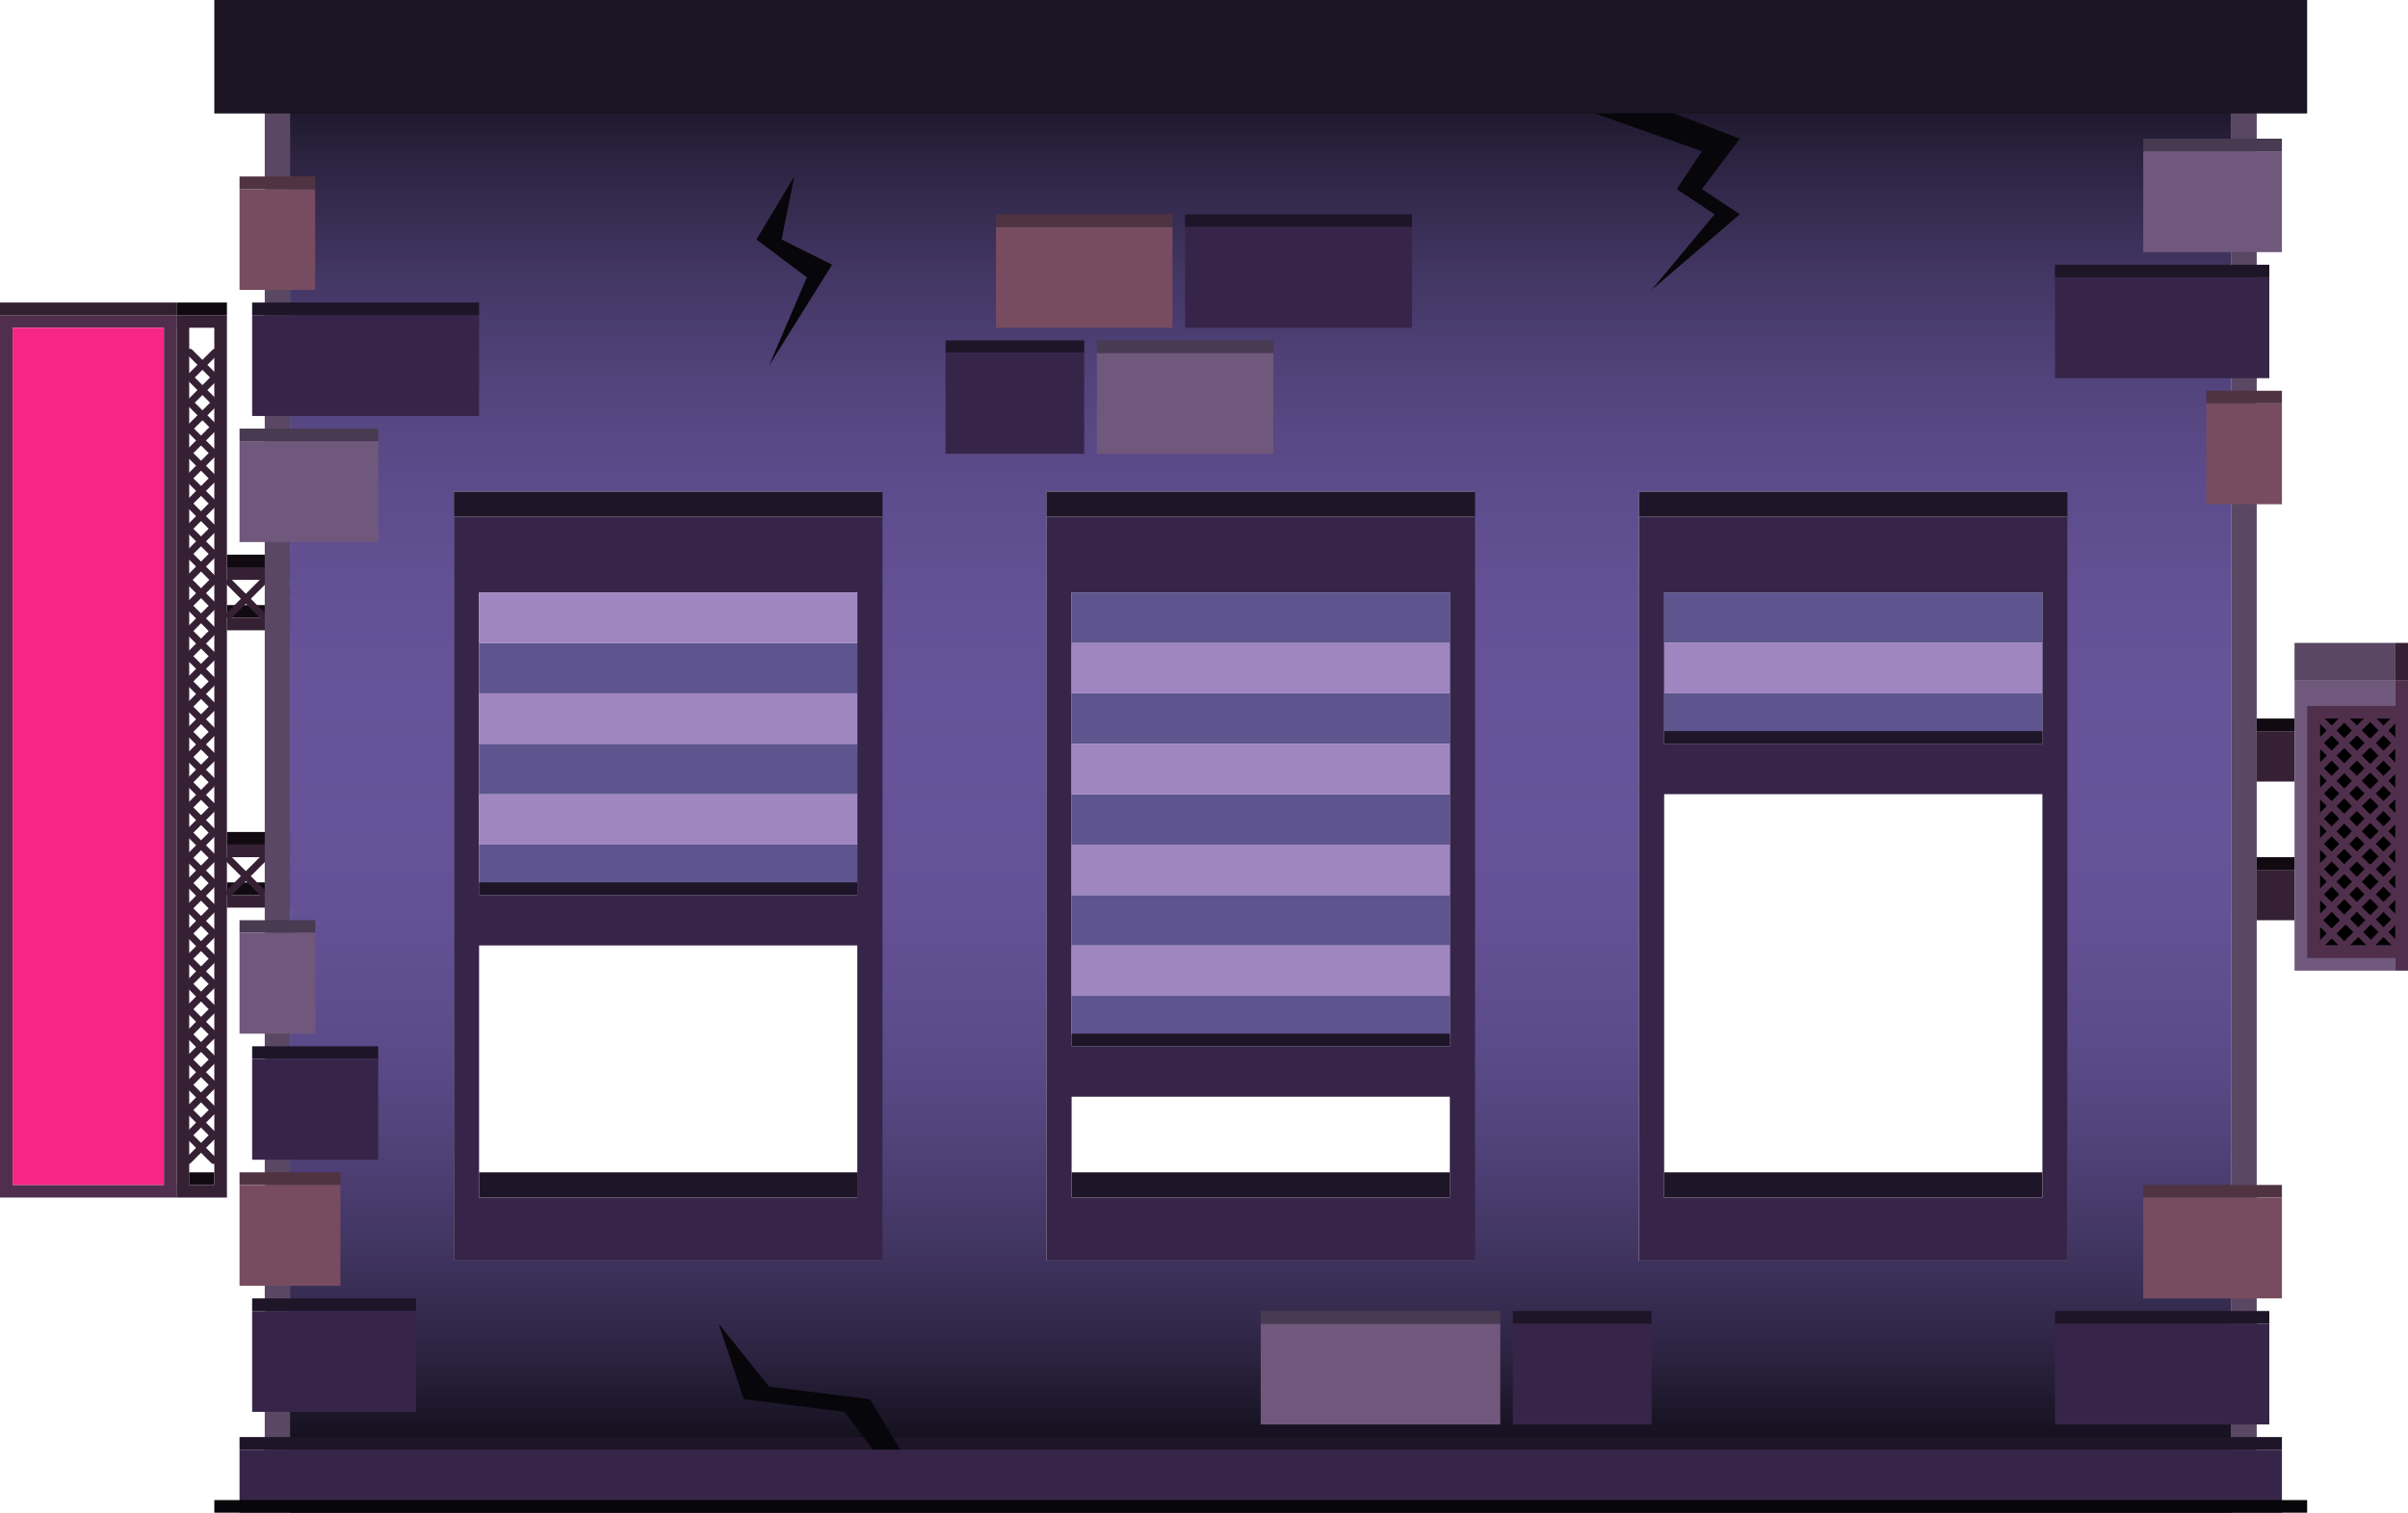
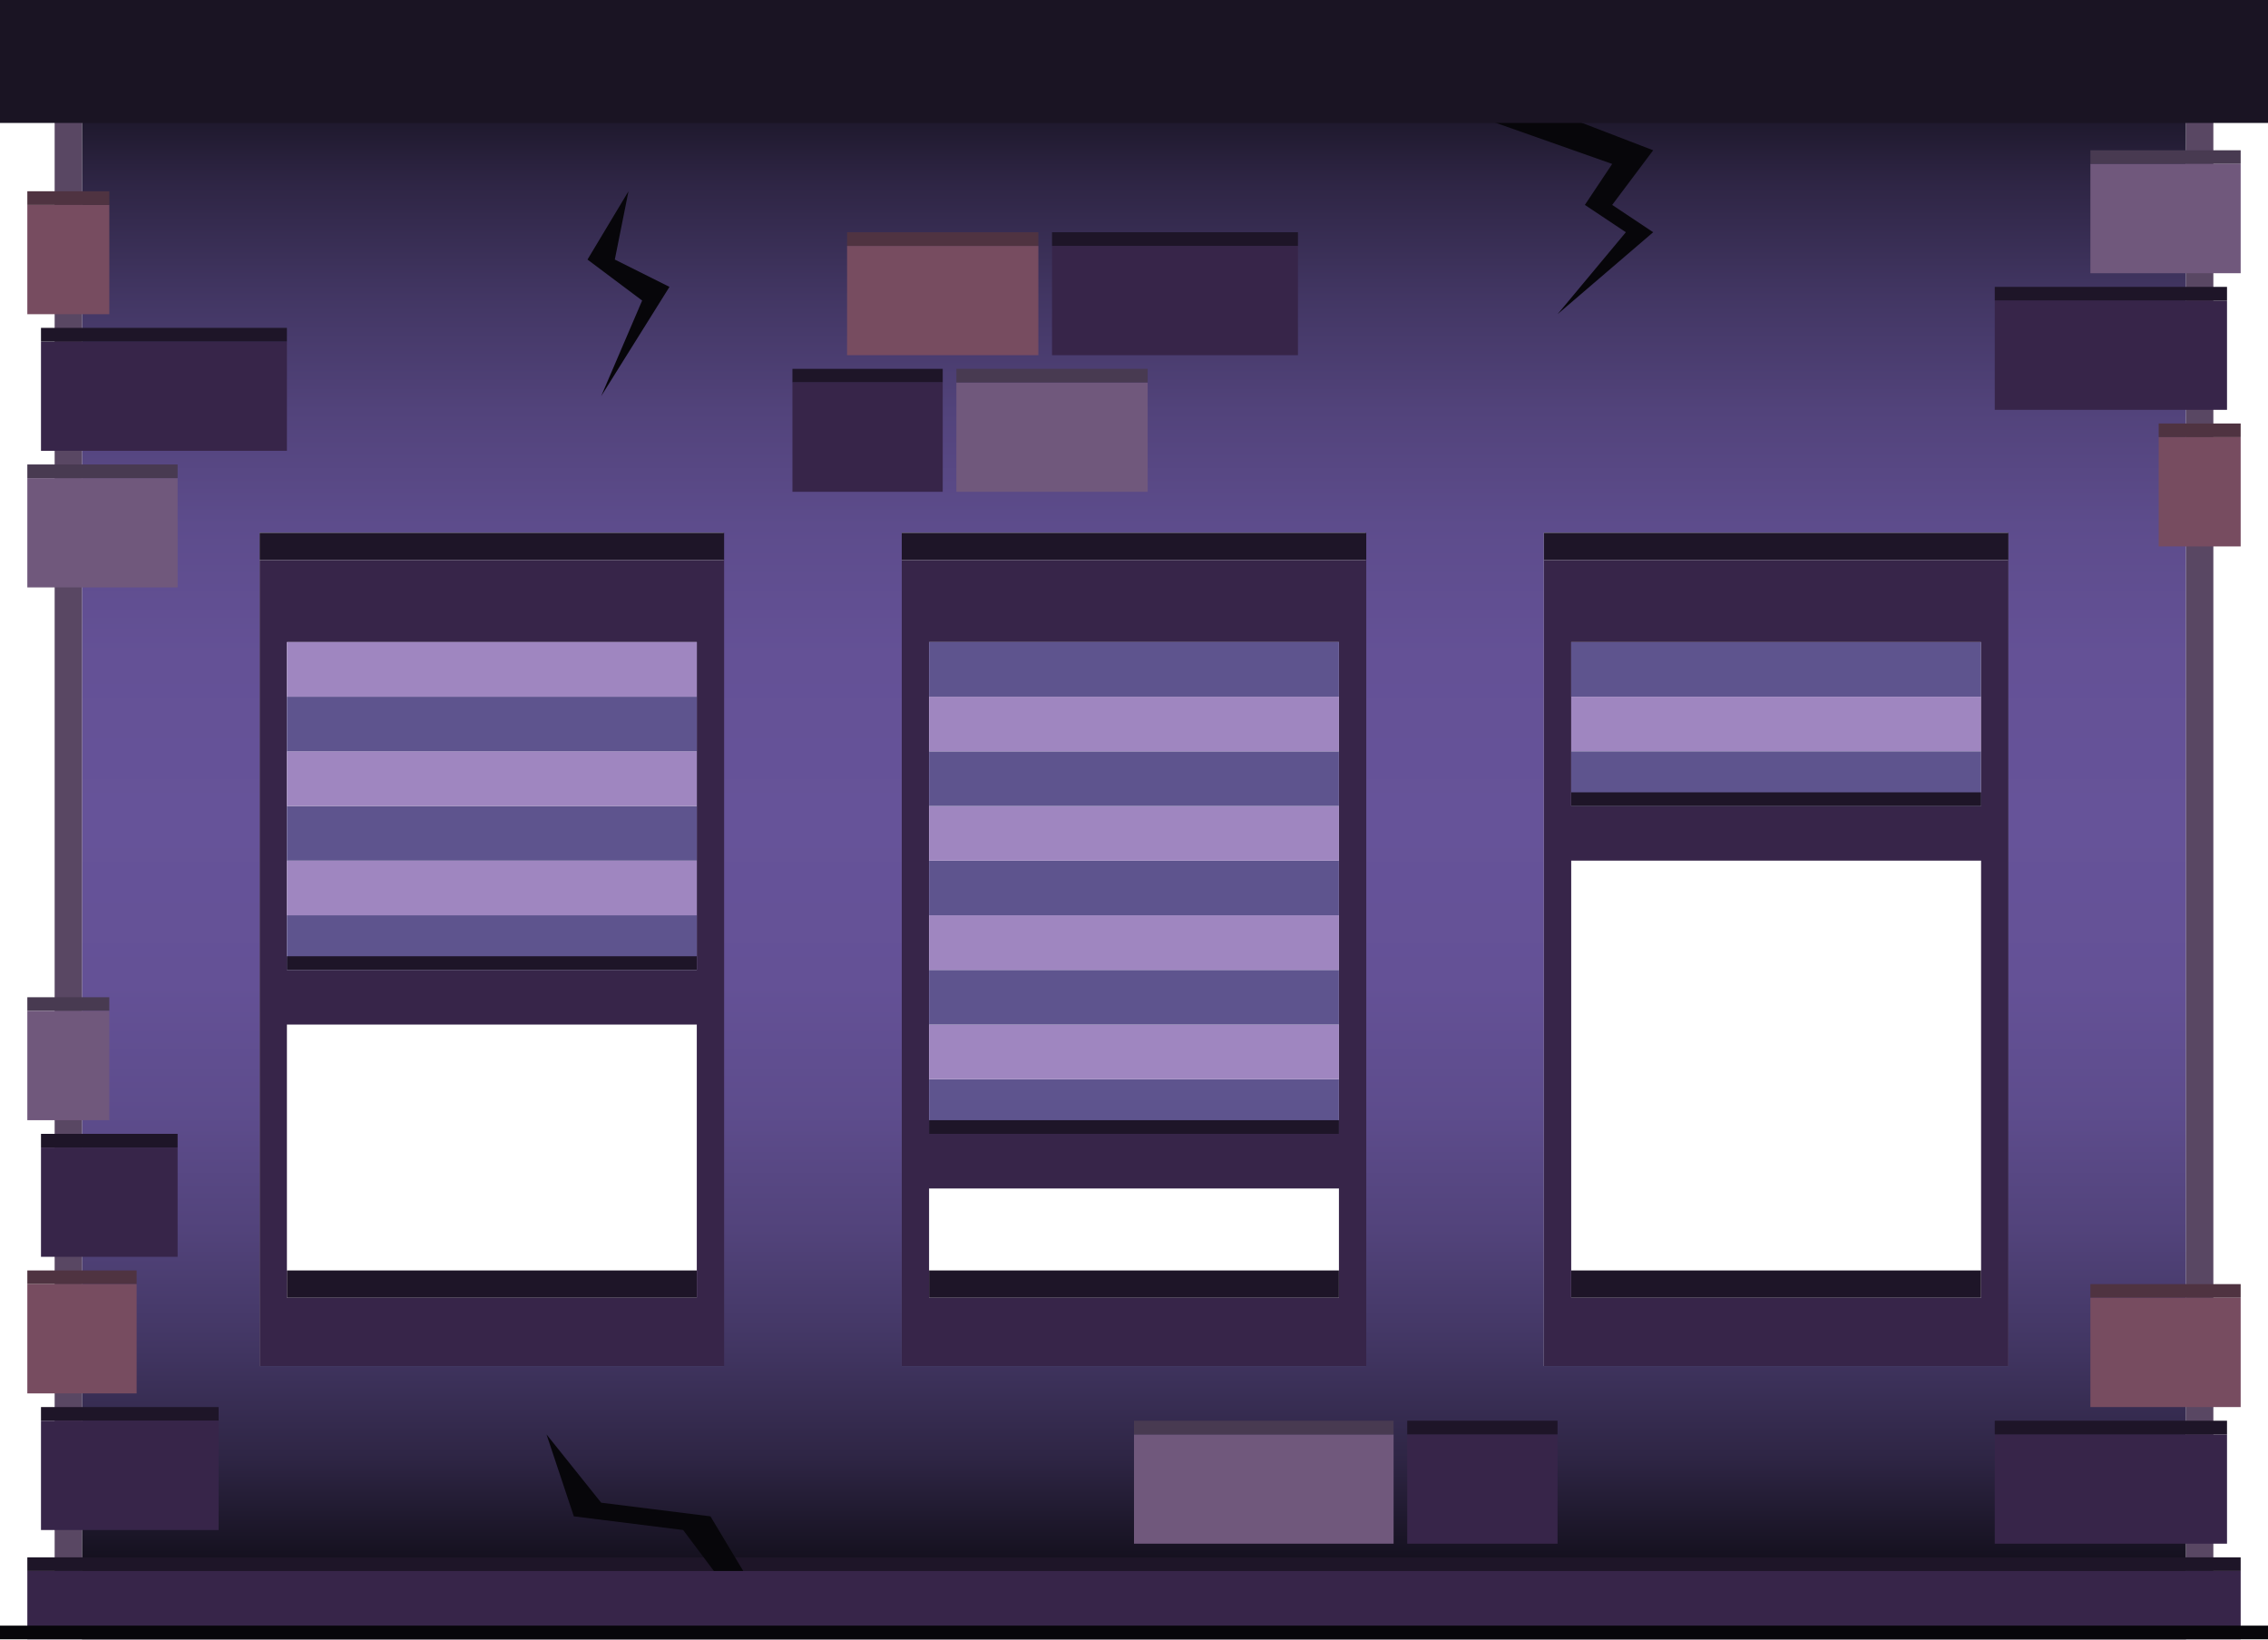
- <svg xmlns="http://www.w3.org/2000/svg" viewBox="0 0 1719 1080">
+ <svg xmlns="http://www.w3.org/2000/svg" viewBox="0 0 1494 1080">
  <defs>
-     <style>.cls-1{fill:#110b11;}.cls-2{fill:#352034;}.cls-10,.cls-3,.cls-5{fill:none;stroke-width:5px;}.cls-3,.cls-5{stroke:#352034;}.cls-3{stroke-miterlimit:10;}.cls-4{fill:#302030;}.cls-5{stroke-linecap:round;}.cls-10,.cls-5{stroke-linejoin:round;}.cls-6{fill:#502f4c;}.cls-7{fill:#f72585;}.cls-8{fill:#70587c;}.cls-9{fill:#594763;}.cls-10{stroke:#502f4c;stroke-linecap:square;}.cls-11{fill:url(#Новый_образец_градиентной_зал_2);}.cls-12{fill:#1e1528;}.cls-13{fill:#07060a;}.cls-14{fill:#1a1423;}.cls-15{fill:#372549;}.cls-16{fill:#774c60;}.cls-17{fill:#4f3341;}.cls-18{fill:#483a51;}.cls-19{fill:#5e548e;}.cls-20{fill:#9f86c0;}</style>
-     <linearGradient id="Новый_образец_градиентной_зал_2" x1="900" y1="1" x2="900" y2="1080" gradientUnits="userSpaceOnUse">
+     <style>.cls-1{fill:url(#Новый_образец_градиентной_зал_2);}.cls-2{fill:#594763;}.cls-3{fill:#1e1528;}.cls-4{fill:#07060a;}.cls-5{fill:#1a1423;}.cls-6{fill:#372549;}.cls-7{fill:#70587c;}.cls-8{fill:#774c60;}.cls-9{fill:#4f3341;}.cls-10{fill:#483a51;}.cls-11{fill:#5e548e;}.cls-12{fill:#9f86c0;}</style>
+     <linearGradient id="Новый_образец_градиентной_зал_2" x1="747" y1="1" x2="747" y2="1080" gradientUnits="userSpaceOnUse">
      <stop offset="0" />
      <stop offset="0.05" stop-color="#15111f" />
      <stop offset="0.11" stop-color="#2e2544" />
      <stop offset="0.18" stop-color="#423663" />
      <stop offset="0.25" stop-color="#52437b" />
      <stop offset="0.32" stop-color="#5d4c8c" />
      <stop offset="0.4" stop-color="#645196" />
      <stop offset="0.5" stop-color="#665399" />
      <stop offset="0.6" stop-color="#645196" />
      <stop offset="0.68" stop-color="#5d4c8c" />
      <stop offset="0.75" stop-color="#52437b" />
      <stop offset="0.82" stop-color="#423663" />
      <stop offset="0.89" stop-color="#2e2544" />
      <stop offset="0.95" stop-color="#15111f" />
      <stop offset="1" />
    </linearGradient>
  </defs>
  <g id="Layer_2" data-name="Layer 2">
    <g id="Final_outside" data-name="Final outside">
      <g id="_3_-_Roadmap_-_Outside" data-name="3 - Roadmap - Outside">
-         <g id="Side_billboard" data-name="Side billboard">
-           <g id="top">
-             <rect class="cls-1" x="162" y="432" width="81" height="9" />
-             <rect class="cls-1" x="162" y="396" width="90" height="9" />
-             <polygon class="cls-2" points="243 405 243 405 162 405 162 414 243 414 243 441 162 441 162 450 243 450 243 450 252 450 252 405 243 405" />
-             <line class="cls-3" x1="243" y1="441" x2="216" y2="414" />
-             <line class="cls-3" x1="243" y1="414" x2="216" y2="441" />
-             <line class="cls-3" x1="216" y1="441" x2="189" y2="414" />
-             <line class="cls-3" x1="216" y1="414" x2="189" y2="441" />
-             <line class="cls-3" x1="189" y1="441" x2="162" y2="414" />
-             <line class="cls-3" x1="189" y1="414" x2="162" y2="441" />
-           </g>
-           <g id="bot">
-             <rect class="cls-1" x="162" y="630" width="81" height="9" />
-             <rect class="cls-1" x="162" y="594" width="90" height="9" />
-             <polygon class="cls-2" points="243 603 243 603 162 603 162 612 243 612 243 639 162 639 162 648 243 648 243 648 252 648 252 603 243 603" />
-             <line class="cls-3" x1="243" y1="639" x2="216" y2="612" />
-             <line class="cls-3" x1="243" y1="612" x2="216" y2="639" />
-             <line class="cls-3" x1="216" y1="639" x2="189" y2="612" />
-             <line class="cls-3" x1="216" y1="612" x2="189" y2="639" />
-             <line class="cls-3" x1="189" y1="639" x2="162" y2="612" />
-             <line class="cls-3" x1="189" y1="612" x2="162" y2="639" />
-           </g>
-           <rect class="cls-1" x="126" y="216" width="36" height="9" />
-           <rect class="cls-1" x="135" y="837" width="18" height="9" />
-           <rect class="cls-4" y="216" width="126" height="9" />
-           <line class="cls-5" x1="134.5" y1="432.5" x2="152.5" y2="414.5" />
-           <line class="cls-5" x1="134.5" y1="414.5" x2="152.5" y2="432.5" />
-           <line class="cls-5" x1="134.5" y1="450.5" x2="152.5" y2="432.5" />
-           <line class="cls-5" x1="134.5" y1="432.5" x2="152.5" y2="450.5" />
-           <line class="cls-5" x1="134.5" y1="468.5" x2="152.5" y2="450.5" />
-           <line class="cls-5" x1="134.5" y1="450.5" x2="152.5" y2="468.5" />
-           <line class="cls-5" x1="134.5" y1="486.5" x2="152.5" y2="468.5" />
-           <line class="cls-5" x1="134.5" y1="468.5" x2="152.5" y2="486.5" />
-           <line class="cls-5" x1="134.5" y1="504.5" x2="152.5" y2="486.5" />
-           <line class="cls-5" x1="134.5" y1="486.5" x2="152.5" y2="504.5" />
-           <line class="cls-5" x1="134.5" y1="522.5" x2="152.5" y2="504.5" />
-           <line class="cls-5" x1="134.5" y1="504.5" x2="152.5" y2="522.5" />
-           <line class="cls-5" x1="134.5" y1="323.5" x2="152.5" y2="305.5" />
-           <line class="cls-5" x1="134.5" y1="305.5" x2="152.5" y2="323.5" />
-           <line class="cls-5" x1="134.5" y1="341.5" x2="152.5" y2="323.5" />
-           <line class="cls-5" x1="134.5" y1="323.5" x2="152.5" y2="341.5" />
-           <line class="cls-5" x1="134.5" y1="359.5" x2="152.5" y2="341.5" />
-           <line class="cls-5" x1="134.5" y1="341.5" x2="152.5" y2="359.5" />
-           <line class="cls-5" x1="134.5" y1="377.5" x2="152.5" y2="359.5" />
-           <line class="cls-5" x1="134.5" y1="359.5" x2="152.5" y2="377.5" />
-           <line class="cls-5" x1="135.5" y1="269.5" x2="153.5" y2="251.5" />
-           <line class="cls-5" x1="135.5" y1="251.5" x2="153.5" y2="269.5" />
-           <line class="cls-5" x1="135.5" y1="287.5" x2="153.5" y2="269.5" />
-           <line class="cls-5" x1="135.5" y1="269.5" x2="153.5" y2="287.5" />
-           <line class="cls-5" x1="135.5" y1="305.5" x2="153.5" y2="287.5" />
-           <line class="cls-5" x1="135.5" y1="287.5" x2="153.5" y2="305.5" />
-           <line class="cls-5" x1="134.5" y1="395.5" x2="152.5" y2="377.5" />
-           <line class="cls-5" x1="134.5" y1="377.5" x2="152.5" y2="395.5" />
-           <line class="cls-5" x1="134.5" y1="413.5" x2="152.5" y2="395.5" />
-           <line class="cls-5" x1="134.5" y1="395.5" x2="152.5" y2="413.5" />
-           <line class="cls-5" x1="134.5" y1="540.5" x2="152.5" y2="522.5" />
-           <line class="cls-5" x1="134.5" y1="522.5" x2="152.5" y2="540.5" />
-           <line class="cls-5" x1="134.5" y1="558.5" x2="152.5" y2="540.5" />
-           <line class="cls-5" x1="134.5" y1="540.5" x2="152.5" y2="558.5" />
-           <line class="cls-5" x1="134.5" y1="576.5" x2="152.5" y2="558.5" />
-           <line class="cls-5" x1="134.5" y1="558.5" x2="152.5" y2="576.5" />
-           <line class="cls-5" x1="134.5" y1="594.5" x2="152.5" y2="576.5" />
-           <line class="cls-5" x1="134.5" y1="576.5" x2="152.5" y2="594.5" />
-           <line class="cls-5" x1="134.5" y1="612.5" x2="152.5" y2="594.5" />
-           <line class="cls-5" x1="134.5" y1="594.5" x2="152.5" y2="612.5" />
-           <line class="cls-5" x1="134.5" y1="630.5" x2="152.5" y2="612.5" />
-           <line class="cls-5" x1="134.5" y1="612.5" x2="152.5" y2="630.5" />
-           <line class="cls-5" x1="134.5" y1="648.5" x2="152.5" y2="630.5" />
-           <line class="cls-5" x1="134.5" y1="630.5" x2="152.5" y2="648.5" />
-           <line class="cls-5" x1="134.5" y1="666.5" x2="152.5" y2="648.5" />
-           <line class="cls-5" x1="134.5" y1="648.5" x2="152.5" y2="666.5" />
-           <line class="cls-5" x1="134.5" y1="684.5" x2="152.5" y2="666.5" />
-           <line class="cls-5" x1="134.5" y1="666.5" x2="152.5" y2="684.5" />
-           <line class="cls-5" x1="134.5" y1="702.5" x2="152.5" y2="684.5" />
-           <line class="cls-5" x1="134.5" y1="684.5" x2="152.5" y2="702.5" />
-           <line class="cls-5" x1="134.5" y1="720.5" x2="152.5" y2="702.5" />
-           <line class="cls-5" x1="134.5" y1="702.5" x2="152.5" y2="720.5" />
-           <line class="cls-5" x1="134.5" y1="738.5" x2="152.5" y2="720.5" />
-           <line class="cls-5" x1="134.5" y1="720.5" x2="152.5" y2="738.5" />
-           <line class="cls-5" x1="134.5" y1="756.5" x2="152.5" y2="738.5" />
-           <line class="cls-5" x1="134.5" y1="738.5" x2="152.5" y2="756.5" />
-           <line class="cls-5" x1="134.5" y1="774.5" x2="152.5" y2="756.5" />
-           <line class="cls-5" x1="134.5" y1="756.5" x2="152.5" y2="774.5" />
-           <line class="cls-5" x1="134.5" y1="792.5" x2="152.5" y2="774.5" />
-           <line class="cls-5" x1="134.5" y1="774.5" x2="152.5" y2="792.5" />
-           <line class="cls-5" x1="134.5" y1="810.5" x2="152.5" y2="792.5" />
-           <line class="cls-5" x1="134.5" y1="792.5" x2="152.5" y2="810.5" />
-           <line class="cls-5" x1="134.5" y1="828.5" x2="152.5" y2="810.5" />
-           <line class="cls-5" x1="134.5" y1="810.5" x2="152.5" y2="828.5" />
-           <path class="cls-6" d="M0,225V855H126V225ZM117,846H9V234H117Z" />
-           <path class="cls-2" d="M126,225v9h.07V846H126v9h36V225Zm27,621H135.07V234H153Z" />
-           <rect class="cls-7" x="9" y="234" width="108" height="612" transform="translate(126 1080) rotate(180)" />
-         </g>
-         <g id="Air">
-           <rect class="cls-2" x="1611" y="522" width="27" height="36" />
-           <rect class="cls-2" x="1611" y="621" width="27" height="36" />
-           <rect class="cls-8" x="1638" y="486" width="72" height="207" />
-           <rect class="cls-9" x="1638" y="459" width="72" height="27" />
-           <rect class="cls-2" x="1710" y="459" width="9" height="27" />
-           <rect x="1656" y="504" width="54" height="171" />
-           <path class="cls-6" d="M1710,486v18h-63V684h63v9h9V486Zm0,189h-54V513h54Z" />
-           <line class="cls-10" x1="1656.5" y1="674.5" x2="1674.5" y2="656.5" />
-           <line class="cls-10" x1="1655.5" y1="657.5" x2="1673.5" y2="675.5" />
-           <line class="cls-10" x1="1674.5" y1="674.5" x2="1692.5" y2="656.5" />
-           <line class="cls-10" x1="1674.5" y1="656.5" x2="1692.5" y2="674.5" />
-           <line class="cls-10" x1="1692.5" y1="674.5" x2="1710.5" y2="656.5" />
-           <line class="cls-10" x1="1692.5" y1="656.5" x2="1710.5" y2="674.5" />
-           <line class="cls-10" x1="1692.5" y1="656.5" x2="1710.5" y2="638.5" />
-           <line class="cls-10" x1="1692.5" y1="638.5" x2="1710.5" y2="656.5" />
-           <line class="cls-10" x1="1692.5" y1="638.5" x2="1710.5" y2="620.5" />
-           <line class="cls-10" x1="1692.5" y1="620.5" x2="1710.5" y2="638.5" />
-           <line class="cls-10" x1="1692.5" y1="620.5" x2="1710.5" y2="602.5" />
-           <line class="cls-10" x1="1692.5" y1="602.5" x2="1710.5" y2="620.5" />
-           <line class="cls-10" x1="1692.5" y1="602.5" x2="1710.5" y2="584.5" />
-           <line class="cls-10" x1="1692.5" y1="584.5" x2="1710.5" y2="602.5" />
-           <line class="cls-10" x1="1692.5" y1="584.5" x2="1710.5" y2="566.5" />
-           <line class="cls-10" x1="1692.5" y1="566.5" x2="1710.5" y2="584.5" />
-           <line class="cls-10" x1="1692.5" y1="566.5" x2="1710.5" y2="548.5" />
-           <line class="cls-10" x1="1692.5" y1="548.5" x2="1710.5" y2="566.5" />
-           <line class="cls-10" x1="1692.5" y1="548.5" x2="1710.5" y2="530.5" />
-           <line class="cls-10" x1="1692.5" y1="530.5" x2="1710.5" y2="548.5" />
-           <line class="cls-10" x1="1692.5" y1="530.5" x2="1710.5" y2="512.5" />
-           <line class="cls-10" x1="1692.5" y1="512.5" x2="1710.5" y2="530.5" />
-           <line class="cls-10" x1="1673.5" y1="656.5" x2="1691.5" y2="638.5" />
-           <line class="cls-10" x1="1673.5" y1="638.5" x2="1691.5" y2="656.5" />
-           <line class="cls-10" x1="1673.5" y1="638.5" x2="1691.5" y2="620.5" />
-           <line class="cls-10" x1="1673.5" y1="620.5" x2="1691.5" y2="638.5" />
-           <line class="cls-10" x1="1673.5" y1="620.5" x2="1691.5" y2="602.5" />
-           <line class="cls-10" x1="1673.5" y1="602.5" x2="1691.5" y2="620.5" />
-           <line class="cls-10" x1="1673.5" y1="602.5" x2="1691.5" y2="584.5" />
-           <line class="cls-10" x1="1673.5" y1="584.5" x2="1691.5" y2="602.5" />
-           <line class="cls-10" x1="1673.5" y1="584.5" x2="1691.5" y2="566.5" />
-           <line class="cls-10" x1="1673.5" y1="566.5" x2="1691.5" y2="584.5" />
-           <line class="cls-10" x1="1673.5" y1="566.5" x2="1691.5" y2="548.5" />
-           <line class="cls-10" x1="1673.5" y1="548.5" x2="1691.5" y2="566.5" />
-           <line class="cls-10" x1="1673.5" y1="548.5" x2="1691.5" y2="530.5" />
-           <line class="cls-10" x1="1673.5" y1="530.5" x2="1691.5" y2="548.5" />
-           <line class="cls-10" x1="1673.5" y1="530.5" x2="1691.5" y2="512.5" />
-           <line class="cls-10" x1="1673.5" y1="512.5" x2="1691.5" y2="530.5" />
-           <line class="cls-10" x1="1655.5" y1="656.5" x2="1673.5" y2="638.5" />
-           <line class="cls-10" x1="1655.5" y1="638.5" x2="1673.5" y2="656.5" />
-           <line class="cls-10" x1="1655.5" y1="638.5" x2="1673.5" y2="620.5" />
-           <line class="cls-10" x1="1655.5" y1="620.5" x2="1673.5" y2="638.5" />
-           <line class="cls-10" x1="1655.5" y1="620.5" x2="1673.5" y2="602.5" />
-           <line class="cls-10" x1="1655.5" y1="602.5" x2="1673.5" y2="620.5" />
-           <line class="cls-10" x1="1655.5" y1="602.5" x2="1673.5" y2="584.5" />
-           <line class="cls-10" x1="1655.5" y1="584.5" x2="1673.5" y2="602.5" />
-           <line class="cls-10" x1="1655.5" y1="584.5" x2="1673.5" y2="566.5" />
-           <line class="cls-10" x1="1655.5" y1="566.5" x2="1673.5" y2="584.5" />
-           <line class="cls-10" x1="1655.5" y1="566.5" x2="1673.5" y2="548.5" />
-           <line class="cls-10" x1="1655.5" y1="548.5" x2="1673.5" y2="566.5" />
-           <line class="cls-10" x1="1655.5" y1="548.5" x2="1673.5" y2="530.5" />
-           <line class="cls-10" x1="1655.5" y1="530.5" x2="1673.5" y2="548.5" />
-           <line class="cls-10" x1="1655.5" y1="530.5" x2="1673.5" y2="512.5" />
-           <line class="cls-10" x1="1655.5" y1="512.5" x2="1673.5" y2="530.5" />
-           <rect class="cls-1" x="1611" y="513" width="27" height="9" />
-           <rect class="cls-1" x="1611" y="612" width="27" height="9" />
-         </g>
        <g id="level">
          <g id="wall">
-             <path class="cls-11" d="M207,1V1080H1593V1ZM629.71,900H324V351H629.71Zm423,0H747V351h305.71Zm423,0H1170V351h305.71Z" />
-             <rect class="cls-9" x="189" width="18" height="1079" />
-             <rect class="cls-9" x="1593" width="18" height="1079" />
-             <rect class="cls-12" x="171" y="1026" width="1458" height="9" />
+             <path class="cls-1" d="M54,1V1080H1440V1ZM476.71,900H171V351H476.71Zm423,0H594V351H899.71Zm423,0H1017V351h305.71Z" />
+             <rect class="cls-2" x="36" width="18" height="1079" />
+             <rect class="cls-2" x="1440" width="18" height="1079" />
+             <rect class="cls-3" x="18" y="1026" width="1458" height="9" />
            <g id="_4" data-name="4">
-               <polygon class="cls-13" points="1062 54 1215 108 1197 135 1224 153 1179 207 1242 153 1215 135 1242 99 1125 54 1062 54" />
-               <polygon class="cls-13" points="567 126 540 171 576 198 549 261 594 189 558 171 567 126" />
-               <polygon class="cls-13" points="630 1044 603 1008 531 999 513 945 549 990 621 999 648 1044 630 1044" />
+               <polygon class="cls-4" points="909 54 1062 108 1044 135 1071 153 1026 207 1089 153 1062 135 1089 99 972 54 909 54" />
+               <polygon class="cls-4" points="414 126 387 171 423 198 396 261 441 189 405 171 414 126" />
+               <polygon class="cls-4" points="477 1044 450 1008 378 999 360 945 396 990 468 999 495 1044 477 1044" />
            </g>
-             <rect class="cls-14" x="153" width="1494" height="81" />
-             <rect class="cls-15" x="171" y="1035" width="1458" height="45" />
+             <rect class="cls-5" width="1494" height="81" />
+             <rect class="cls-6" x="18" y="1035" width="1458" height="45" />
          </g>
          <g id="Bricks">
-             <rect class="cls-15" x="180" y="225" width="162" height="72" />
-             <rect class="cls-15" x="846" y="162" width="162" height="72" />
-             <rect class="cls-15" x="1467" y="198" width="153" height="72" />
-             <rect class="cls-15" x="1467" y="945" width="153" height="72" />
-             <rect class="cls-8" x="171" y="315" width="99" height="72" />
-             <rect class="cls-16" x="171" y="135" width="54" height="72" />
-             <rect class="cls-17" x="1575" y="279" width="54" height="9" />
-             <rect class="cls-18" x="1530" y="99" width="99" height="9" />
-             <rect class="cls-17" x="171" y="126" width="54" height="9" />
-             <rect class="cls-12" x="180" y="216" width="162" height="9" />
-             <rect class="cls-12" x="1467" y="189" width="153" height="9" />
-             <rect class="cls-18" x="171" y="306" width="99" height="9" />
-             <rect class="cls-18" x="171" y="657" width="54" height="9" />
-             <rect class="cls-12" x="180" y="927" width="117" height="9" />
-             <rect class="cls-17" x="171" y="837" width="72" height="9" />
-             <rect class="cls-12" x="1467" y="936" width="153" height="9" />
-             <rect class="cls-17" x="1530" y="846" width="99" height="9" />
-             <rect class="cls-13" x="153" y="1071" width="1494" height="9" />
-             <rect class="cls-12" x="180" y="747" width="90" height="9" />
-             <rect class="cls-8" x="171" y="666" width="54" height="72" />
-             <rect class="cls-16" x="1575" y="288" width="54" height="72" />
-             <rect class="cls-15" x="180" y="936" width="117" height="72" />
-             <rect class="cls-8" x="900" y="945" width="171" height="72" />
-             <rect class="cls-16" x="171" y="846" width="72" height="72" />
-             <rect class="cls-8" x="783" y="252" width="126" height="72" />
-             <rect class="cls-16" x="711" y="162" width="126" height="72" />
-             <rect class="cls-17" x="711" y="153" width="126" height="9" />
-             <rect class="cls-12" x="846" y="153" width="162" height="9" />
-             <rect class="cls-18" x="783" y="243" width="126" height="9" />
-             <rect class="cls-12" x="675" y="243" width="99" height="9" />
-             <rect class="cls-15" x="675" y="252" width="99" height="72" />
-             <rect class="cls-15" x="1080" y="945" width="99" height="72" />
-             <rect class="cls-12" x="1080" y="936" width="99" height="9" />
-             <rect class="cls-18" x="900" y="936" width="171" height="9" />
-             <rect class="cls-15" x="180" y="756" width="90" height="72" />
-             <rect class="cls-8" x="1530" y="108" width="99" height="72" />
-             <rect class="cls-16" x="1530" y="855" width="99" height="72" />
+             <rect class="cls-6" x="27" y="225" width="162" height="72" />
+             <rect class="cls-6" x="693" y="162" width="162" height="72" />
+             <rect class="cls-6" x="1314" y="198" width="153" height="72" />
+             <rect class="cls-6" x="1314" y="945" width="153" height="72" />
+             <rect class="cls-7" x="18" y="315" width="99" height="72" />
+             <rect class="cls-8" x="18" y="135" width="54" height="72" />
+             <rect class="cls-9" x="1422" y="279" width="54" height="9" />
+             <rect class="cls-10" x="1377" y="99" width="99" height="9" />
+             <rect class="cls-9" x="18" y="126" width="54" height="9" />
+             <rect class="cls-3" x="27" y="216" width="162" height="9" />
+             <rect class="cls-3" x="1314" y="189" width="153" height="9" />
+             <rect class="cls-10" x="18" y="306" width="99" height="9" />
+             <rect class="cls-10" x="18" y="657" width="54" height="9" />
+             <rect class="cls-3" x="27" y="927" width="117" height="9" />
+             <rect class="cls-9" x="18" y="837" width="72" height="9" />
+             <rect class="cls-3" x="1314" y="936" width="153" height="9" />
+             <rect class="cls-9" x="1377" y="846" width="99" height="9" />
+             <rect class="cls-4" y="1071" width="1494" height="9" />
+             <rect class="cls-3" x="27" y="747" width="90" height="9" />
+             <rect class="cls-7" x="18" y="666" width="54" height="72" />
+             <rect class="cls-8" x="1422" y="288" width="54" height="72" />
+             <rect class="cls-6" x="27" y="936" width="117" height="72" />
+             <rect class="cls-7" x="747" y="945" width="171" height="72" />
+             <rect class="cls-8" x="18" y="846" width="72" height="72" />
+             <rect class="cls-7" x="630" y="252" width="126" height="72" />
+             <rect class="cls-8" x="558" y="162" width="126" height="72" />
+             <rect class="cls-9" x="558" y="153" width="126" height="9" />
+             <rect class="cls-3" x="693" y="153" width="162" height="9" />
+             <rect class="cls-10" x="630" y="243" width="126" height="9" />
+             <rect class="cls-3" x="522" y="243" width="99" height="9" />
+             <rect class="cls-6" x="522" y="252" width="99" height="72" />
+             <rect class="cls-6" x="927" y="945" width="99" height="72" />
+             <rect class="cls-3" x="927" y="936" width="99" height="9" />
+             <rect class="cls-10" x="747" y="936" width="171" height="9" />
+             <rect class="cls-6" x="27" y="756" width="90" height="72" />
+             <rect class="cls-7" x="1377" y="108" width="99" height="72" />
+             <rect class="cls-8" x="1377" y="855" width="99" height="72" />
          </g>
        </g>
        <g id="Window">
-           <rect class="cls-12" x="324" y="351" width="306" height="18" />
-           <rect class="cls-12" x="342" y="837" width="270" height="18" />
-           <path class="cls-15" d="M612,369H324V900H630V369Zm0,486H342V675H612Zm0-216H342V423H612Z" />
-           <rect class="cls-19" x="342" y="603" width="270" height="36" />
-           <rect class="cls-20" x="342" y="567" width="270" height="36" />
-           <rect class="cls-19" x="342" y="531" width="270" height="36" />
-           <rect class="cls-20" x="342" y="495" width="270" height="36" />
-           <rect class="cls-19" x="342" y="459" width="270" height="36" />
-           <rect class="cls-20" x="342" y="423" width="270" height="36" />
-           <rect class="cls-12" x="342" y="630" width="270" height="9" />
+           <rect class="cls-3" x="171" y="351" width="306" height="18" />
+           <rect class="cls-3" x="189" y="837" width="270" height="18" />
+           <path class="cls-6" d="M459,369H171V900H477V369Zm0,486H189V675H459Zm0-216H189V423H459Z" />
+           <rect class="cls-11" x="189" y="603" width="270" height="36" />
+           <rect class="cls-12" x="189" y="567" width="270" height="36" />
+           <rect class="cls-11" x="189" y="531" width="270" height="36" />
+           <rect class="cls-12" x="189" y="495" width="270" height="36" />
+           <rect class="cls-11" x="189" y="459" width="270" height="36" />
+           <rect class="cls-12" x="189" y="423" width="270" height="36" />
+           <rect class="cls-3" x="189" y="630" width="270" height="9" />
        </g>
        <g id="Window-2" data-name="Window">
-           <rect class="cls-12" x="747" y="351" width="306" height="18" />
-           <rect class="cls-12" x="765" y="837" width="270" height="18" />
-           <path class="cls-15" d="M1035,369H747V900h306V369Zm0,486H765V783h270Zm0-108H765V423h270Z" />
-           <rect class="cls-19" x="765" y="711" width="270" height="36" />
-           <rect class="cls-20" x="765" y="675" width="270" height="36" />
-           <rect class="cls-19" x="765" y="639" width="270" height="36" />
-           <rect class="cls-20" x="765" y="603" width="270" height="36" />
-           <rect class="cls-19" x="765" y="567" width="270" height="36" />
-           <rect class="cls-20" x="765" y="531" width="270" height="36" />
-           <rect class="cls-19" x="765" y="495" width="270" height="36" />
-           <rect class="cls-20" x="765" y="459" width="270" height="36" />
-           <rect class="cls-19" x="765" y="423" width="270" height="36" />
-           <rect class="cls-12" x="765" y="738" width="270" height="9" />
+           <rect class="cls-3" x="594" y="351" width="306" height="18" />
+           <rect class="cls-3" x="612" y="837" width="270" height="18" />
+           <path class="cls-6" d="M882,369H594V900H900V369Zm0,486H612V783H882Zm0-108H612V423H882Z" />
+           <rect class="cls-11" x="612" y="711" width="270" height="36" />
+           <rect class="cls-12" x="612" y="675" width="270" height="36" />
+           <rect class="cls-11" x="612" y="639" width="270" height="36" />
+           <rect class="cls-12" x="612" y="603" width="270" height="36" />
+           <rect class="cls-11" x="612" y="567" width="270" height="36" />
+           <rect class="cls-12" x="612" y="531" width="270" height="36" />
+           <rect class="cls-11" x="612" y="495" width="270" height="36" />
+           <rect class="cls-12" x="612" y="459" width="270" height="36" />
+           <rect class="cls-11" x="612" y="423" width="270" height="36" />
+           <rect class="cls-3" x="612" y="738" width="270" height="9" />
        </g>
        <g id="Window-3" data-name="Window">
-           <rect class="cls-12" x="1170" y="351" width="306" height="18" />
-           <rect class="cls-12" x="1188" y="837" width="270" height="18" />
-           <rect class="cls-19" x="1188" y="423" width="270" height="36" />
-           <rect class="cls-20" x="1188" y="459" width="270" height="36" />
-           <rect class="cls-19" x="1188" y="495" width="270" height="36" />
-           <path class="cls-15" d="M1458,369H1170V900h306V369Zm0,486H1188V567h270Zm0-324H1188V423h270Z" />
-           <rect class="cls-12" x="1188" y="522" width="270" height="9" />
+           <rect class="cls-3" x="1017" y="351" width="306" height="18" />
+           <rect class="cls-3" x="1035" y="837" width="270" height="18" />
+           <rect class="cls-11" x="1035" y="423" width="270" height="36" />
+           <rect class="cls-12" x="1035" y="459" width="270" height="36" />
+           <rect class="cls-11" x="1035" y="495" width="270" height="36" />
+           <path class="cls-6" d="M1305,369H1017V900h306V369Zm0,486H1035V567h270Zm0-324H1035V423h270Z" />
+           <rect class="cls-3" x="1035" y="522" width="270" height="9" />
        </g>
      </g>
    </g>
  </g>
</svg>
